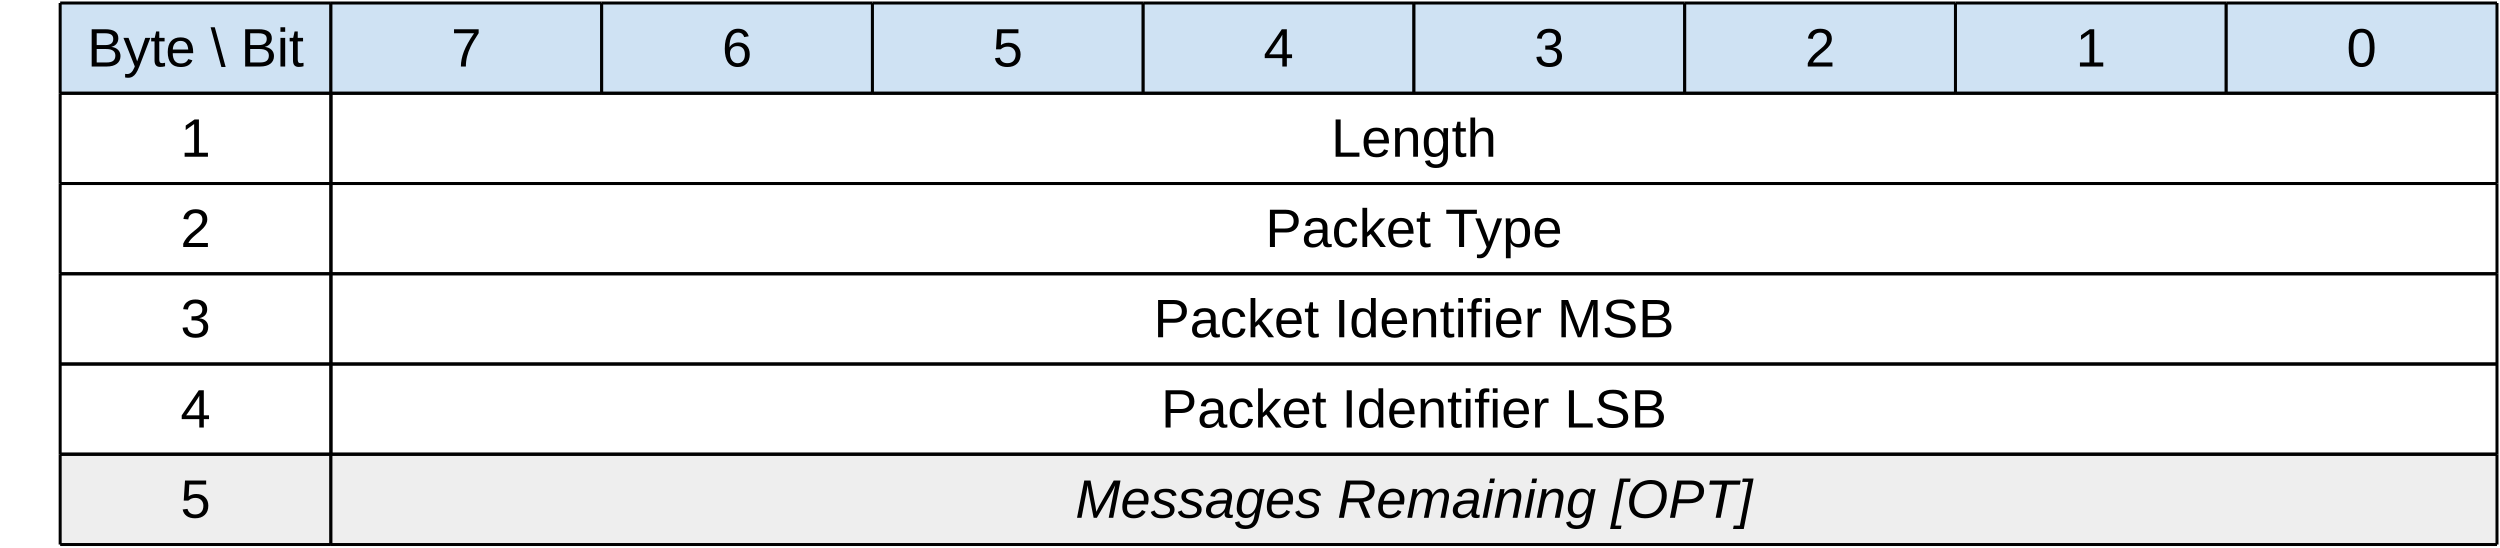
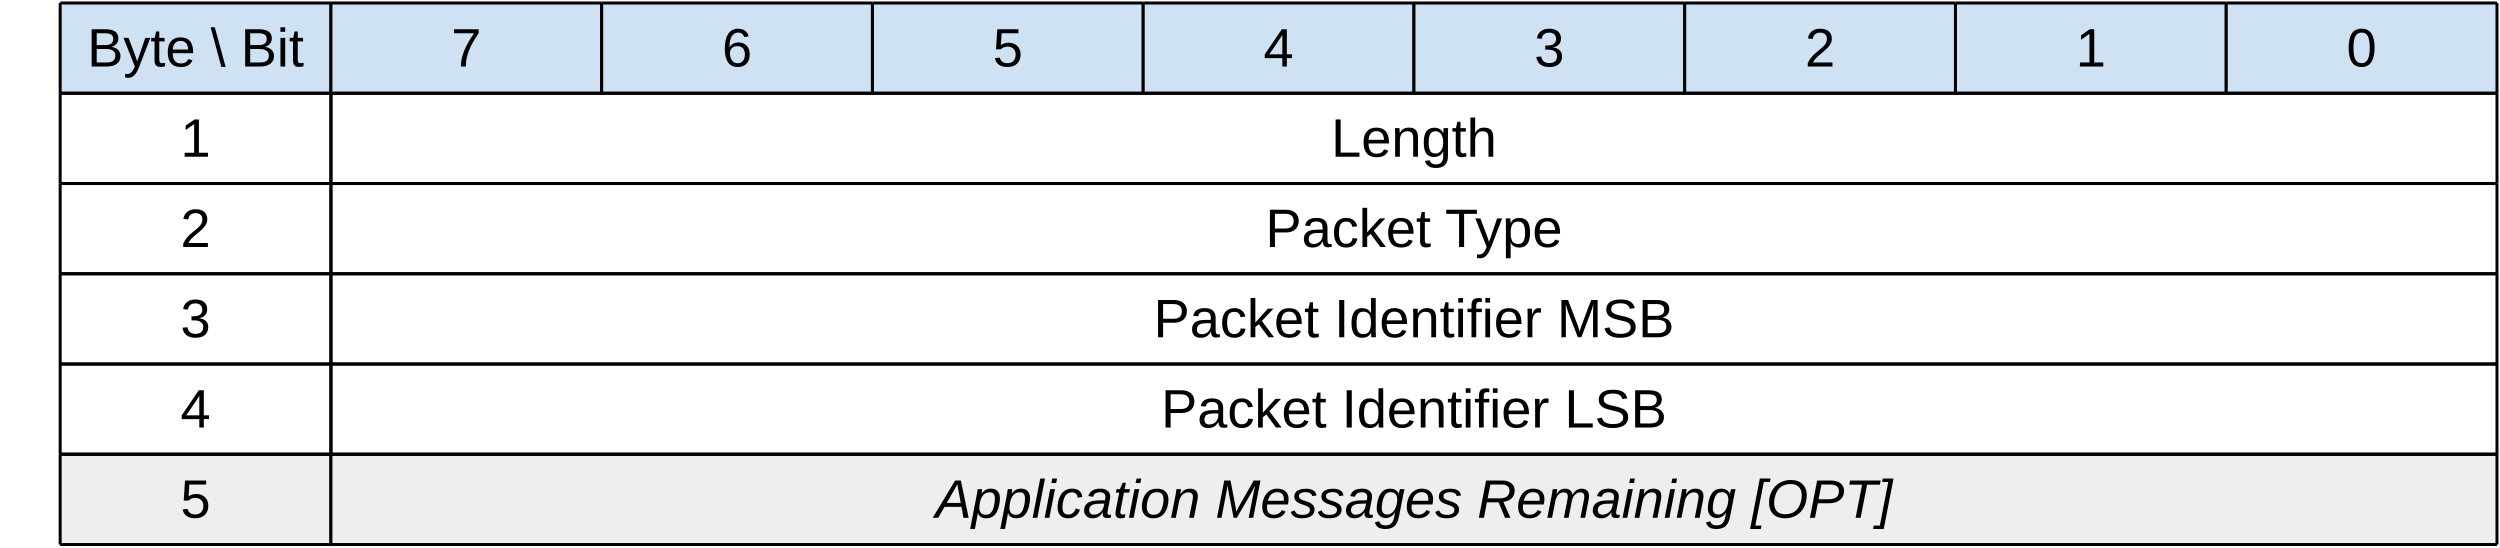
<svg xmlns="http://www.w3.org/2000/svg" version="1.0" width="831" height="182" viewBox="0 0 831 182">
  <rect x="20" y="1" height="30" width="90" fill="#cfe2f3" />
  <line x1="20" y1="1" x2="110" y2="1" stroke="#000000" stroke-width="1" />
  <line x1="20" y1="31" x2="110" y2="31" stroke="#000000" stroke-width="1" />
  <line x1="110" y1="1" x2="110" y2="31" stroke="#000000" stroke-width="1" />
  <line x1="20" y1="1" x2="20" y2="31" stroke="#000000" stroke-width="1" />
  <text font-size="18" font-family="Arial" x="65" y="17" text-anchor="middle" dominant-baseline="middle">Byte \ Bit</text>
  <rect x="110" y="1" height="30" width="90" fill="#cfe2f3" />
  <line x1="110" y1="1" x2="200" y2="1" stroke="#000000" stroke-width="1" />
  <line x1="110" y1="31" x2="200" y2="31" stroke="#000000" stroke-width="1" />
  <line x1="200" y1="1" x2="200" y2="31" stroke="#000000" stroke-width="1" />
  <line x1="110" y1="1" x2="110" y2="31" stroke="#000000" stroke-width="1" />
  <text font-size="18" font-family="Arial" x="155" y="17" text-anchor="middle" dominant-baseline="middle">7</text>
  <rect x="200" y="1" height="30" width="90" fill="#cfe2f3" />
  <line x1="200" y1="1" x2="290" y2="1" stroke="#000000" stroke-width="1" />
  <line x1="200" y1="31" x2="290" y2="31" stroke="#000000" stroke-width="1" />
  <line x1="290" y1="1" x2="290" y2="31" stroke="#000000" stroke-width="1" />
  <line x1="200" y1="1" x2="200" y2="31" stroke="#000000" stroke-width="1" />
  <text font-size="18" font-family="Arial" x="245" y="17" text-anchor="middle" dominant-baseline="middle">6</text>
  <rect x="290" y="1" height="30" width="90" fill="#cfe2f3" />
  <line x1="290" y1="1" x2="380" y2="1" stroke="#000000" stroke-width="1" />
  <line x1="290" y1="31" x2="380" y2="31" stroke="#000000" stroke-width="1" />
  <line x1="380" y1="1" x2="380" y2="31" stroke="#000000" stroke-width="1" />
  <line x1="290" y1="1" x2="290" y2="31" stroke="#000000" stroke-width="1" />
  <text font-size="18" font-family="Arial" x="335" y="17" text-anchor="middle" dominant-baseline="middle">5</text>
  <rect x="380" y="1" height="30" width="90" fill="#cfe2f3" />
  <line x1="380" y1="1" x2="470" y2="1" stroke="#000000" stroke-width="1" />
  <line x1="380" y1="31" x2="470" y2="31" stroke="#000000" stroke-width="1" />
  <line x1="470" y1="1" x2="470" y2="31" stroke="#000000" stroke-width="1" />
  <line x1="380" y1="1" x2="380" y2="31" stroke="#000000" stroke-width="1" />
  <text font-size="18" font-family="Arial" x="425" y="17" text-anchor="middle" dominant-baseline="middle">4</text>
  <rect x="470" y="1" height="30" width="90" fill="#cfe2f3" />
  <line x1="470" y1="1" x2="560" y2="1" stroke="#000000" stroke-width="1" />
  <line x1="470" y1="31" x2="560" y2="31" stroke="#000000" stroke-width="1" />
  <line x1="560" y1="1" x2="560" y2="31" stroke="#000000" stroke-width="1" />
  <line x1="470" y1="1" x2="470" y2="31" stroke="#000000" stroke-width="1" />
  <text font-size="18" font-family="Arial" x="515" y="17" text-anchor="middle" dominant-baseline="middle">3</text>
  <rect x="560" y="1" height="30" width="90" fill="#cfe2f3" />
  <line x1="560" y1="1" x2="650" y2="1" stroke="#000000" stroke-width="1" />
  <line x1="560" y1="31" x2="650" y2="31" stroke="#000000" stroke-width="1" />
  <line x1="650" y1="1" x2="650" y2="31" stroke="#000000" stroke-width="1" />
  <line x1="560" y1="1" x2="560" y2="31" stroke="#000000" stroke-width="1" />
  <text font-size="18" font-family="Arial" x="605" y="17" text-anchor="middle" dominant-baseline="middle">2</text>
  <rect x="650" y="1" height="30" width="90" fill="#cfe2f3" />
  <line x1="650" y1="1" x2="740" y2="1" stroke="#000000" stroke-width="1" />
  <line x1="650" y1="31" x2="740" y2="31" stroke="#000000" stroke-width="1" />
  <line x1="740" y1="1" x2="740" y2="31" stroke="#000000" stroke-width="1" />
  <line x1="650" y1="1" x2="650" y2="31" stroke="#000000" stroke-width="1" />
  <text font-size="18" font-family="Arial" x="695" y="17" text-anchor="middle" dominant-baseline="middle">1</text>
  <rect x="740" y="1" height="30" width="90" fill="#cfe2f3" />
  <line x1="740" y1="1" x2="830" y2="1" stroke="#000000" stroke-width="1" />
  <line x1="740" y1="31" x2="830" y2="31" stroke="#000000" stroke-width="1" />
  <line x1="830" y1="1" x2="830" y2="31" stroke="#000000" stroke-width="1" />
  <line x1="740" y1="1" x2="740" y2="31" stroke="#000000" stroke-width="1" />
  <text font-size="18" font-family="Arial" x="785" y="17" text-anchor="middle" dominant-baseline="middle">0</text>
  <text font-size="18" font-family="Arial" x="15" y="16" text-anchor="end"> </text>
  <text font-size="18" font-family="Arial" x="15" y="46" text-anchor="end"> </text>
  <line x1="20" y1="31" x2="110" y2="31" stroke="#000000" stroke-width="1" />
  <line x1="20" y1="61" x2="110" y2="61" stroke="#000000" stroke-width="1" />
  <line x1="110" y1="31" x2="110" y2="61" stroke="#000000" stroke-width="1" />
  <line x1="20" y1="31" x2="20" y2="61" stroke="#000000" stroke-width="1" />
  <text font-size="18" font-family="Arial" x="65" y="47" text-anchor="middle" dominant-baseline="middle">1</text>
  <line x1="110" y1="31" x2="830" y2="31" stroke="#000000" stroke-width="1" />
  <line x1="110" y1="61" x2="830" y2="61" stroke="#000000" stroke-width="1" />
  <line x1="830" y1="31" x2="830" y2="61" stroke="#000000" stroke-width="1" />
  <line x1="110" y1="31" x2="110" y2="61" stroke="#000000" stroke-width="1" />
  <text font-size="18" font-family="Arial" x="470" y="47" text-anchor="middle" dominant-baseline="middle">Length</text>
  <text font-size="18" font-family="Arial" x="15" y="76" text-anchor="end"> </text>
  <line x1="20" y1="61" x2="110" y2="61" stroke="#000000" stroke-width="1" />
  <line x1="20" y1="91" x2="110" y2="91" stroke="#000000" stroke-width="1" />
  <line x1="110" y1="61" x2="110" y2="91" stroke="#000000" stroke-width="1" />
  <line x1="20" y1="61" x2="20" y2="91" stroke="#000000" stroke-width="1" />
  <text font-size="18" font-family="Arial" x="65" y="77" text-anchor="middle" dominant-baseline="middle">2</text>
  <line x1="110" y1="61" x2="830" y2="61" stroke="#000000" stroke-width="1" />
  <line x1="110" y1="91" x2="830" y2="91" stroke="#000000" stroke-width="1" />
  <line x1="830" y1="61" x2="830" y2="91" stroke="#000000" stroke-width="1" />
  <line x1="110" y1="61" x2="110" y2="91" stroke="#000000" stroke-width="1" />
  <text font-size="18" font-family="Arial" x="470" y="77" text-anchor="middle" dominant-baseline="middle">Packet Type</text>
  <text font-size="18" font-family="Arial" x="15" y="106" text-anchor="end"> </text>
  <line x1="20" y1="91" x2="110" y2="91" stroke="#000000" stroke-width="1" />
  <line x1="20" y1="121" x2="110" y2="121" stroke="#000000" stroke-width="1" />
  <line x1="110" y1="91" x2="110" y2="121" stroke="#000000" stroke-width="1" />
  <line x1="20" y1="91" x2="20" y2="121" stroke="#000000" stroke-width="1" />
  <text font-size="18" font-family="Arial" x="65" y="107" text-anchor="middle" dominant-baseline="middle">3</text>
  <line x1="110" y1="91" x2="830" y2="91" stroke="#000000" stroke-width="1" />
  <line x1="110" y1="121" x2="830" y2="121" stroke="#000000" stroke-width="1" />
  <line x1="830" y1="91" x2="830" y2="121" stroke="#000000" stroke-width="1" />
  <line x1="110" y1="91" x2="110" y2="121" stroke="#000000" stroke-width="1" />
  <text font-size="18" font-family="Arial" x="470" y="107" text-anchor="middle" dominant-baseline="middle">Packet Identifier MSB</text>
  <text font-size="18" font-family="Arial" x="15" y="136" text-anchor="end"> </text>
  <line x1="20" y1="121" x2="110" y2="121" stroke="#000000" stroke-width="1" />
  <line x1="20" y1="151" x2="110" y2="151" stroke="#000000" stroke-width="1" />
  <line x1="110" y1="121" x2="110" y2="151" stroke="#000000" stroke-width="1" />
  <line x1="20" y1="121" x2="20" y2="151" stroke="#000000" stroke-width="1" />
  <text font-size="18" font-family="Arial" x="65" y="137" text-anchor="middle" dominant-baseline="middle">4</text>
  <line x1="110" y1="121" x2="830" y2="121" stroke="#000000" stroke-width="1" />
  <line x1="110" y1="151" x2="830" y2="151" stroke="#000000" stroke-width="1" />
  <line x1="830" y1="121" x2="830" y2="151" stroke="#000000" stroke-width="1" />
  <line x1="110" y1="121" x2="110" y2="151" stroke="#000000" stroke-width="1" />
  <text font-size="18" font-family="Arial" x="470" y="137" text-anchor="middle" dominant-baseline="middle">Packet Identifier LSB</text>
  <text font-size="18" font-family="Arial" x="15" y="166" text-anchor="end"> </text>
  <rect x="20" y="151" height="30" width="90" fill="#eeeeee" />
  <line x1="20" y1="151" x2="110" y2="151" stroke="#000000" stroke-width="1" />
  <line x1="20" y1="181" x2="110" y2="181" stroke="#000000" stroke-width="1" />
  <line x1="110" y1="151" x2="110" y2="181" stroke="#000000" stroke-width="1" />
  <line x1="20" y1="151" x2="20" y2="181" stroke="#000000" stroke-width="1" />
  <text font-size="18" font-family="Arial" x="65" y="167" text-anchor="middle" dominant-baseline="middle">5</text>
  <rect x="110" y="151" height="30" width="720" fill="#eeeeee" />
  <line x1="110" y1="151" x2="830" y2="151" stroke="#000000" stroke-width="1" />
  <line x1="110" y1="181" x2="830" y2="181" stroke="#000000" stroke-width="1" />
  <line x1="830" y1="151" x2="830" y2="181" stroke="#000000" stroke-width="1" />
  <line x1="110" y1="151" x2="110" y2="181" stroke="#000000" stroke-width="1" />
-   <text font-style="italic" font-size="18" font-family="Arial" x="470" y="167" text-anchor="middle" dominant-baseline="middle">Messages Remaining [OPT]</text>
+   <text font-style="italic" font-size="18" font-family="Arial" x="470" y="167" text-anchor="middle" dominant-baseline="middle">Application Messages Remaining [OPT]</text>
  <line x1="20" y1="151" x2="830" y2="151" stroke="#000000" stroke-width="1" />
</svg>
